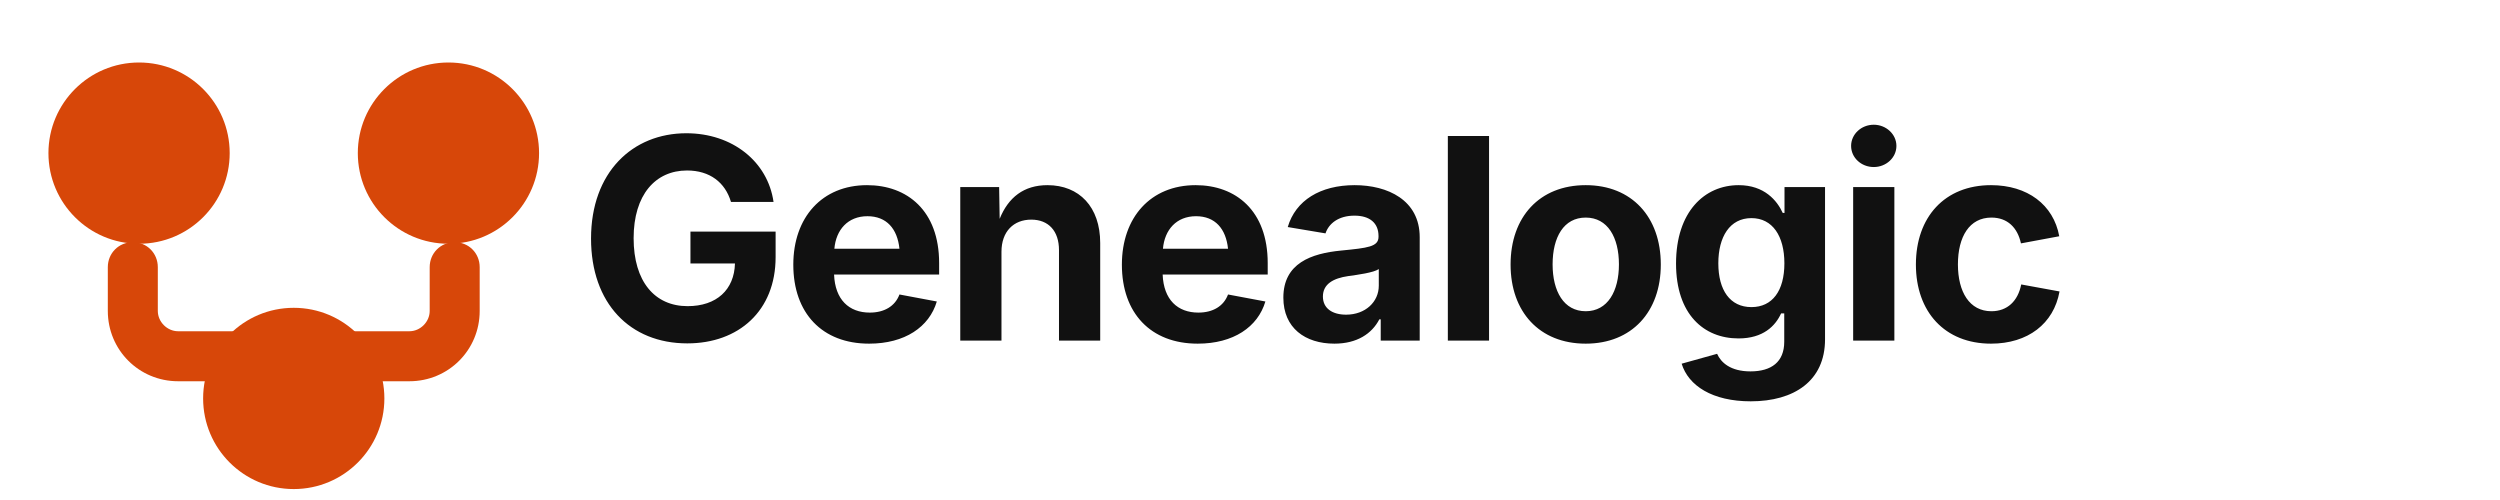
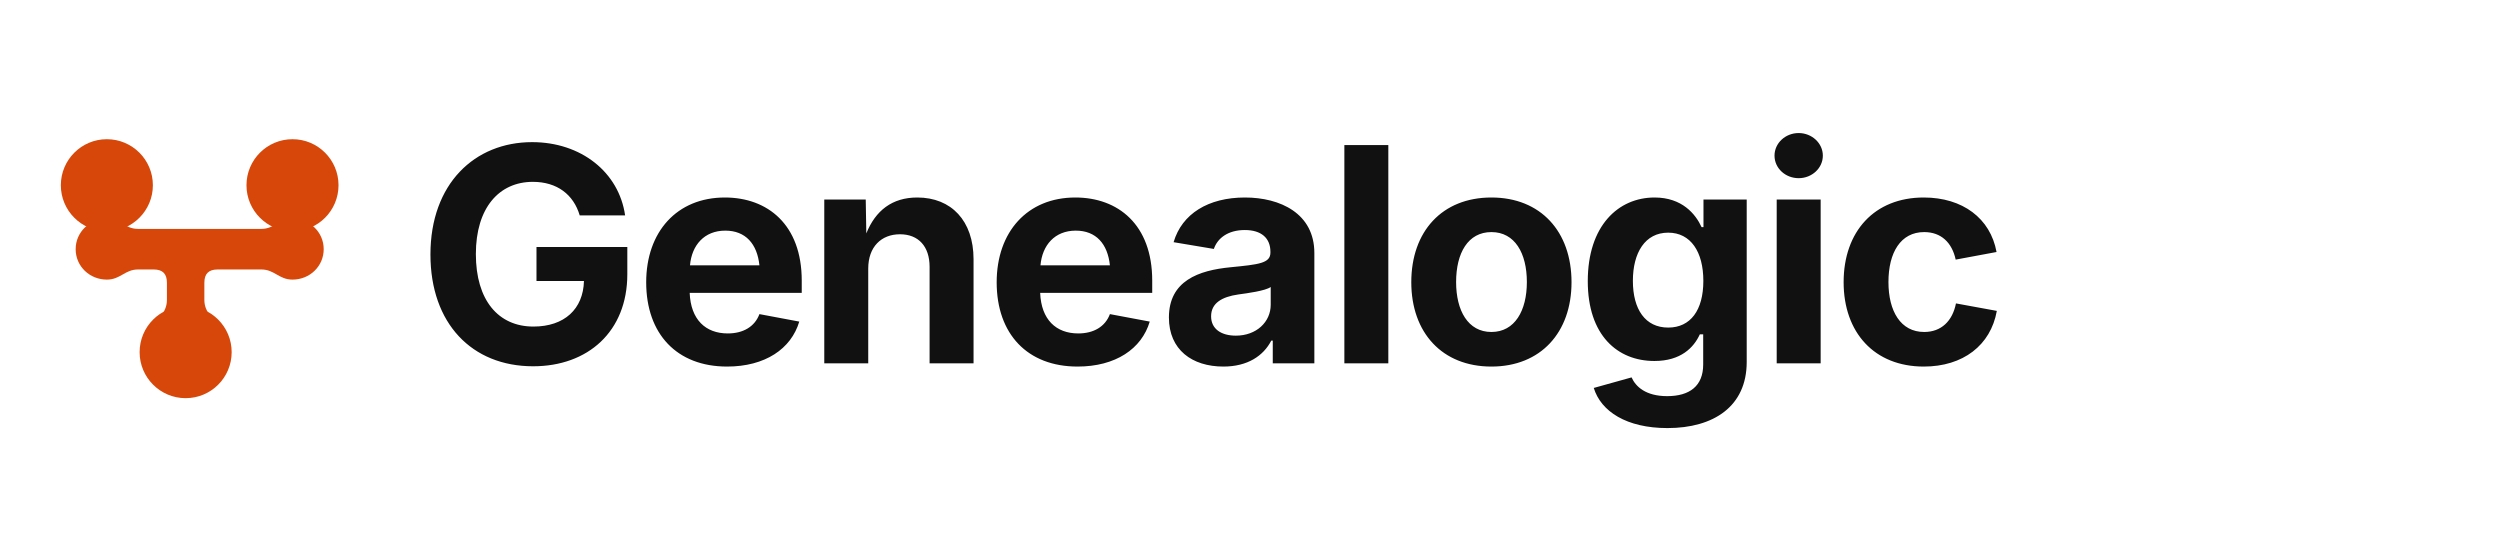
- <svg xmlns="http://www.w3.org/2000/svg" viewBox="0 0 1600 320" role="img" aria-label="Genealogic">
-   <g fill="#D74709" transform="translate(28,40)">
-     <circle cx="61" cy="58" r="58" />
-     <circle cx="259" cy="58" r="58" />
-     <circle cx="160" cy="215" r="58" />
-     <path d="       M 41 131       C 41 122 48 115 57 115       C 66 115 73 122 73 131       L 73 159       C 73 166 79 172 86 172       L 234 172       C 241 172 247 166 247 159       L 247 131       C 247 122 254 115 263 115       C 272 115 279 122 279 131       L 279 159       C 279 184 259 204 234 204       L 179 204       L 179 232       C 179 243 170 252 159 252       C 148 252 139 243 139 232       L 139 204       L 86 204       C 61 204 41 184 41 159       Z     " />
+ <svg xmlns="http://www.w3.org/2000/svg" viewBox="0 0 1500 320" role="img" aria-label="Genealogic">
+   <g fill="#D74709" transform="translate(0,40) scale(0.234)">
+     <path d="M274 390              C309 390 320 416 354 416              H670              C704 416 715 390 750 390              C794 390 830 424 830 468              C830 512 794 546 750 546              C715 546 704 520 670 520              H558              C535 520 524 531 524 554              V598              C524 631 548 641 548 674              C548 714 516 746 476 746              C436 746 404 714 404 674              C404 641 428 631 428 598              V554              C428 531 417 520 394 520              H354              C320 520 309 546 274 546              C230 546 194 512 194 468              C194 424 230 390 274 390Z" />
+     <circle cx="274" cy="304" r="118" />
+     <circle cx="750" cy="304" r="118" />
+     <circle cx="476" cy="732" r="118" />
  </g>
-   <text x="370" y="218" fill="#111111" font-family="Inter, -apple-system, BlinkMacSystemFont, 'Segoe UI', Roboto, sans-serif" font-size="180" font-weight="700" letter-spacing="-4.5">Genealogic</text>
+   <text x="250" y="218" fill="#111111" font-family="Inter, -apple-system, BlinkMacSystemFont, 'Segoe UI', Roboto, sans-serif" font-size="180" font-weight="700" letter-spacing="-4.5">Genealogic</text>
</svg>
